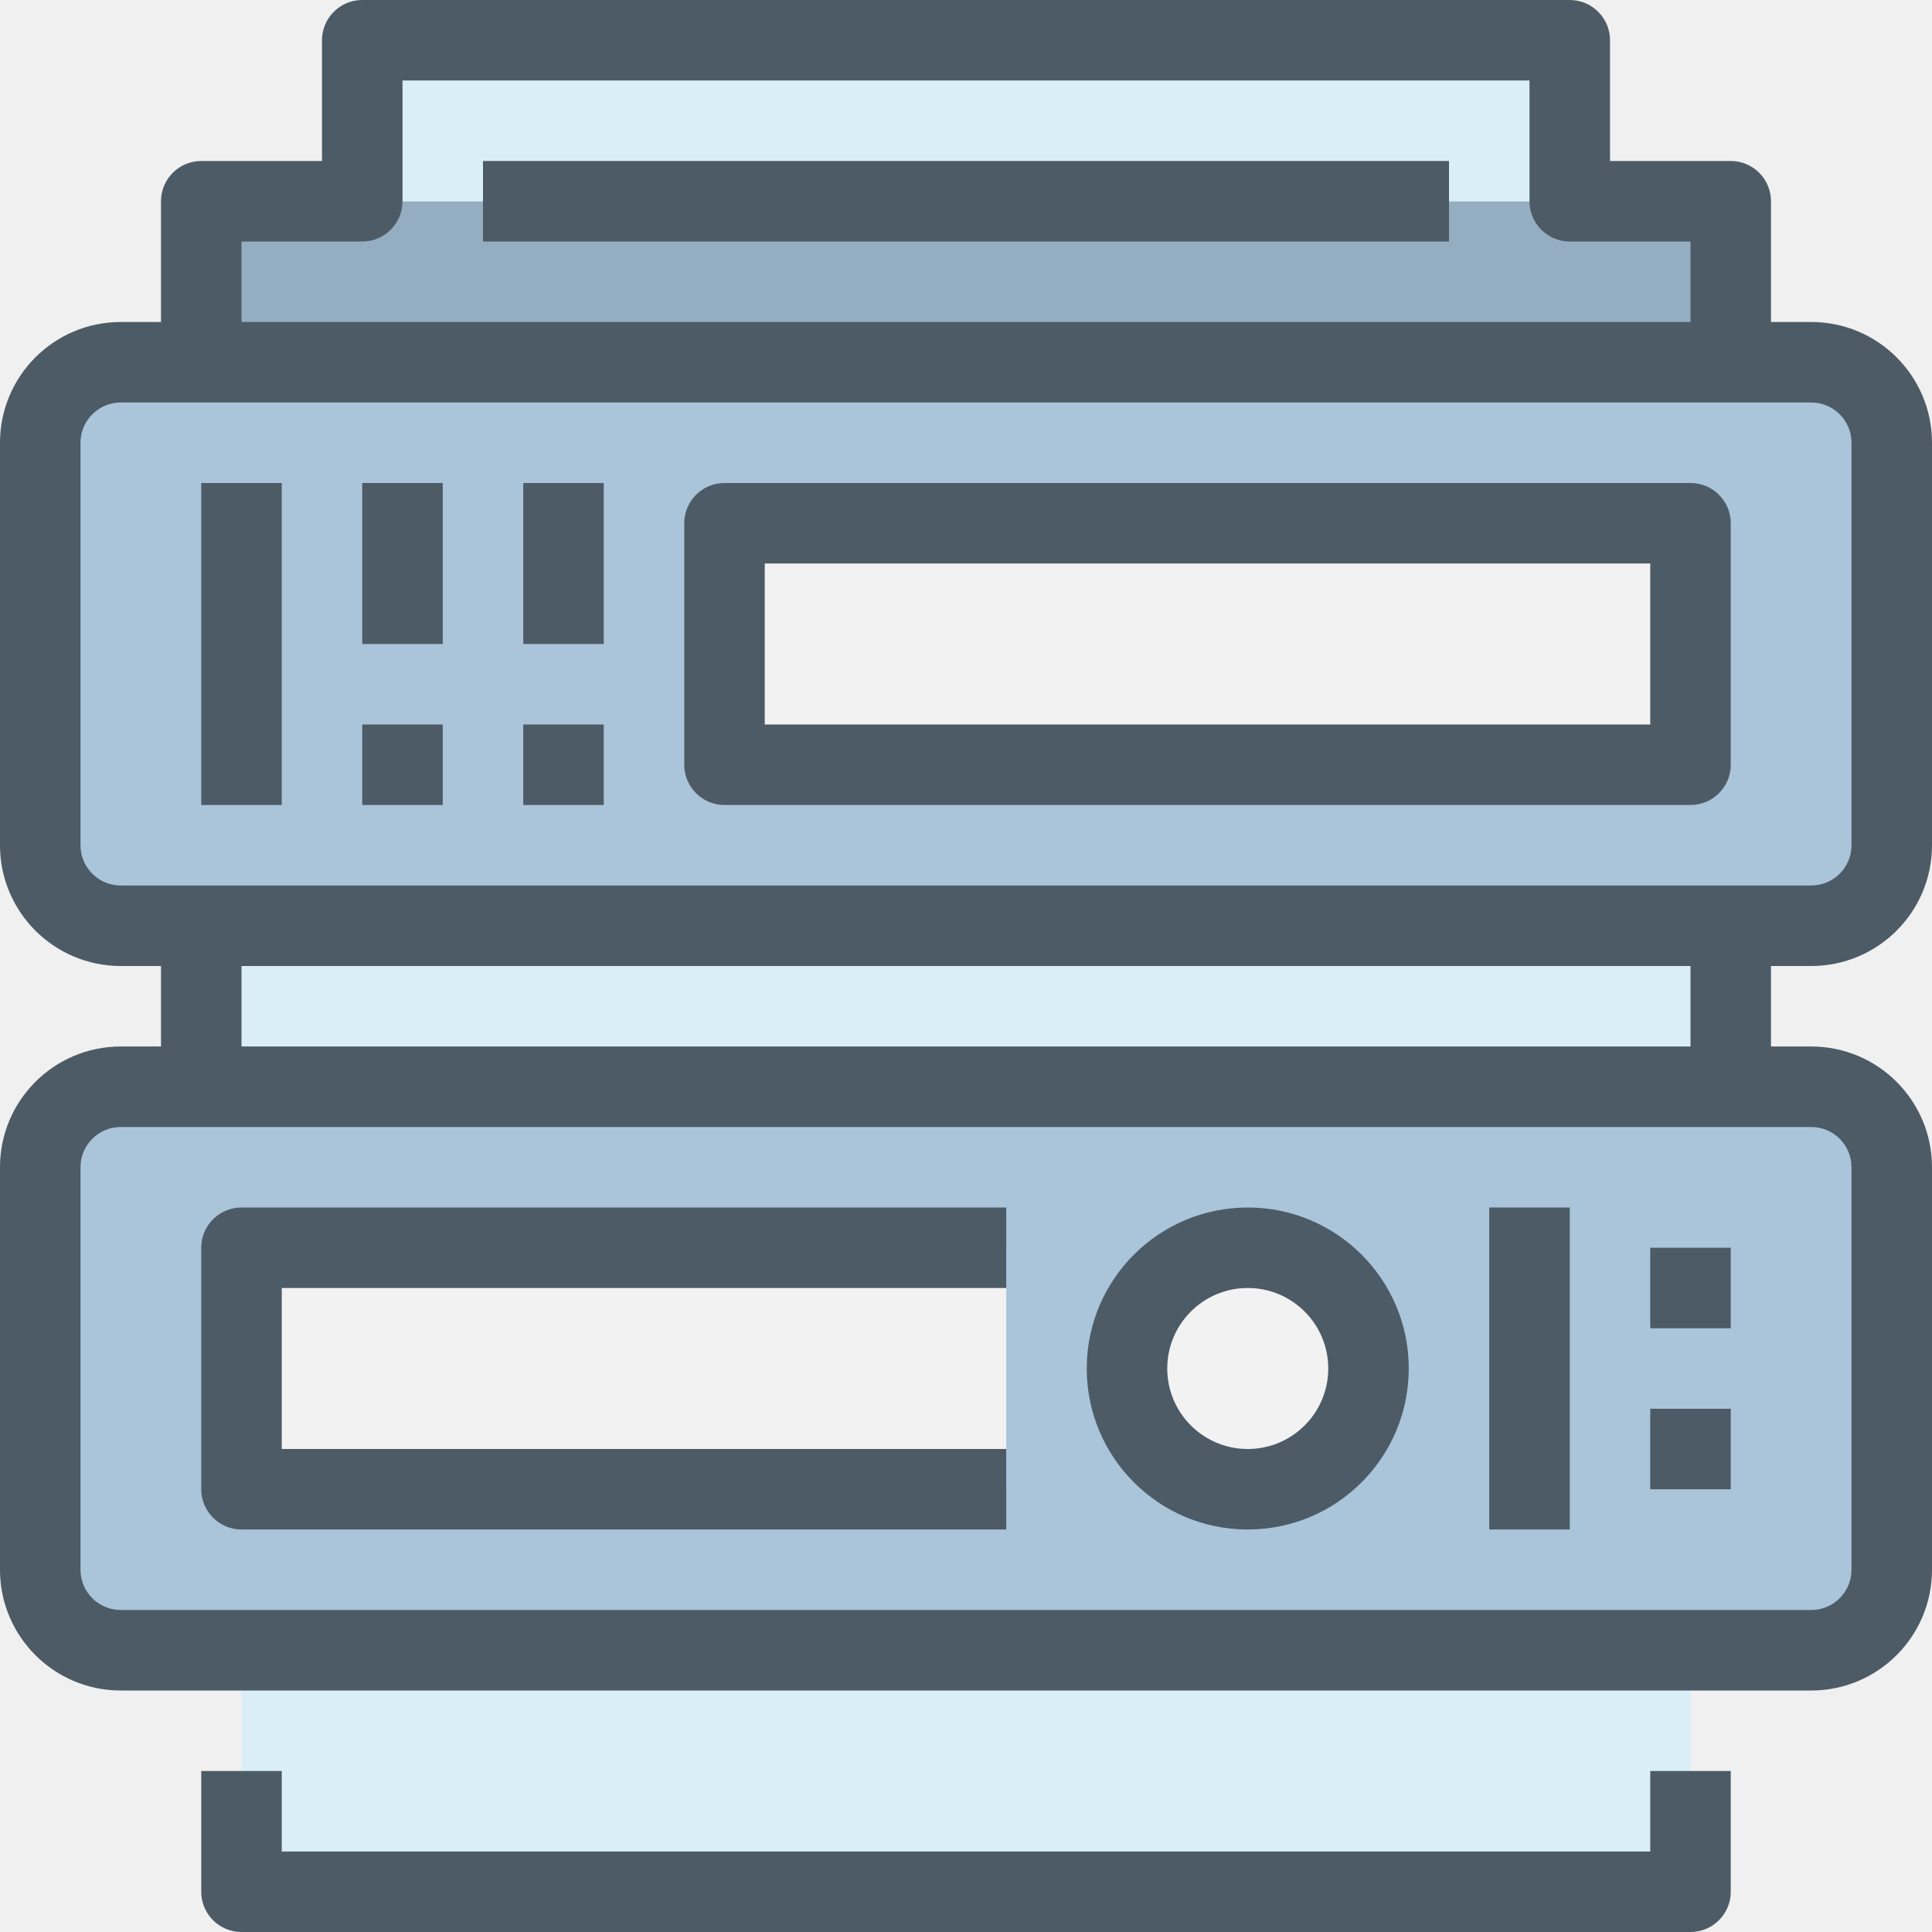
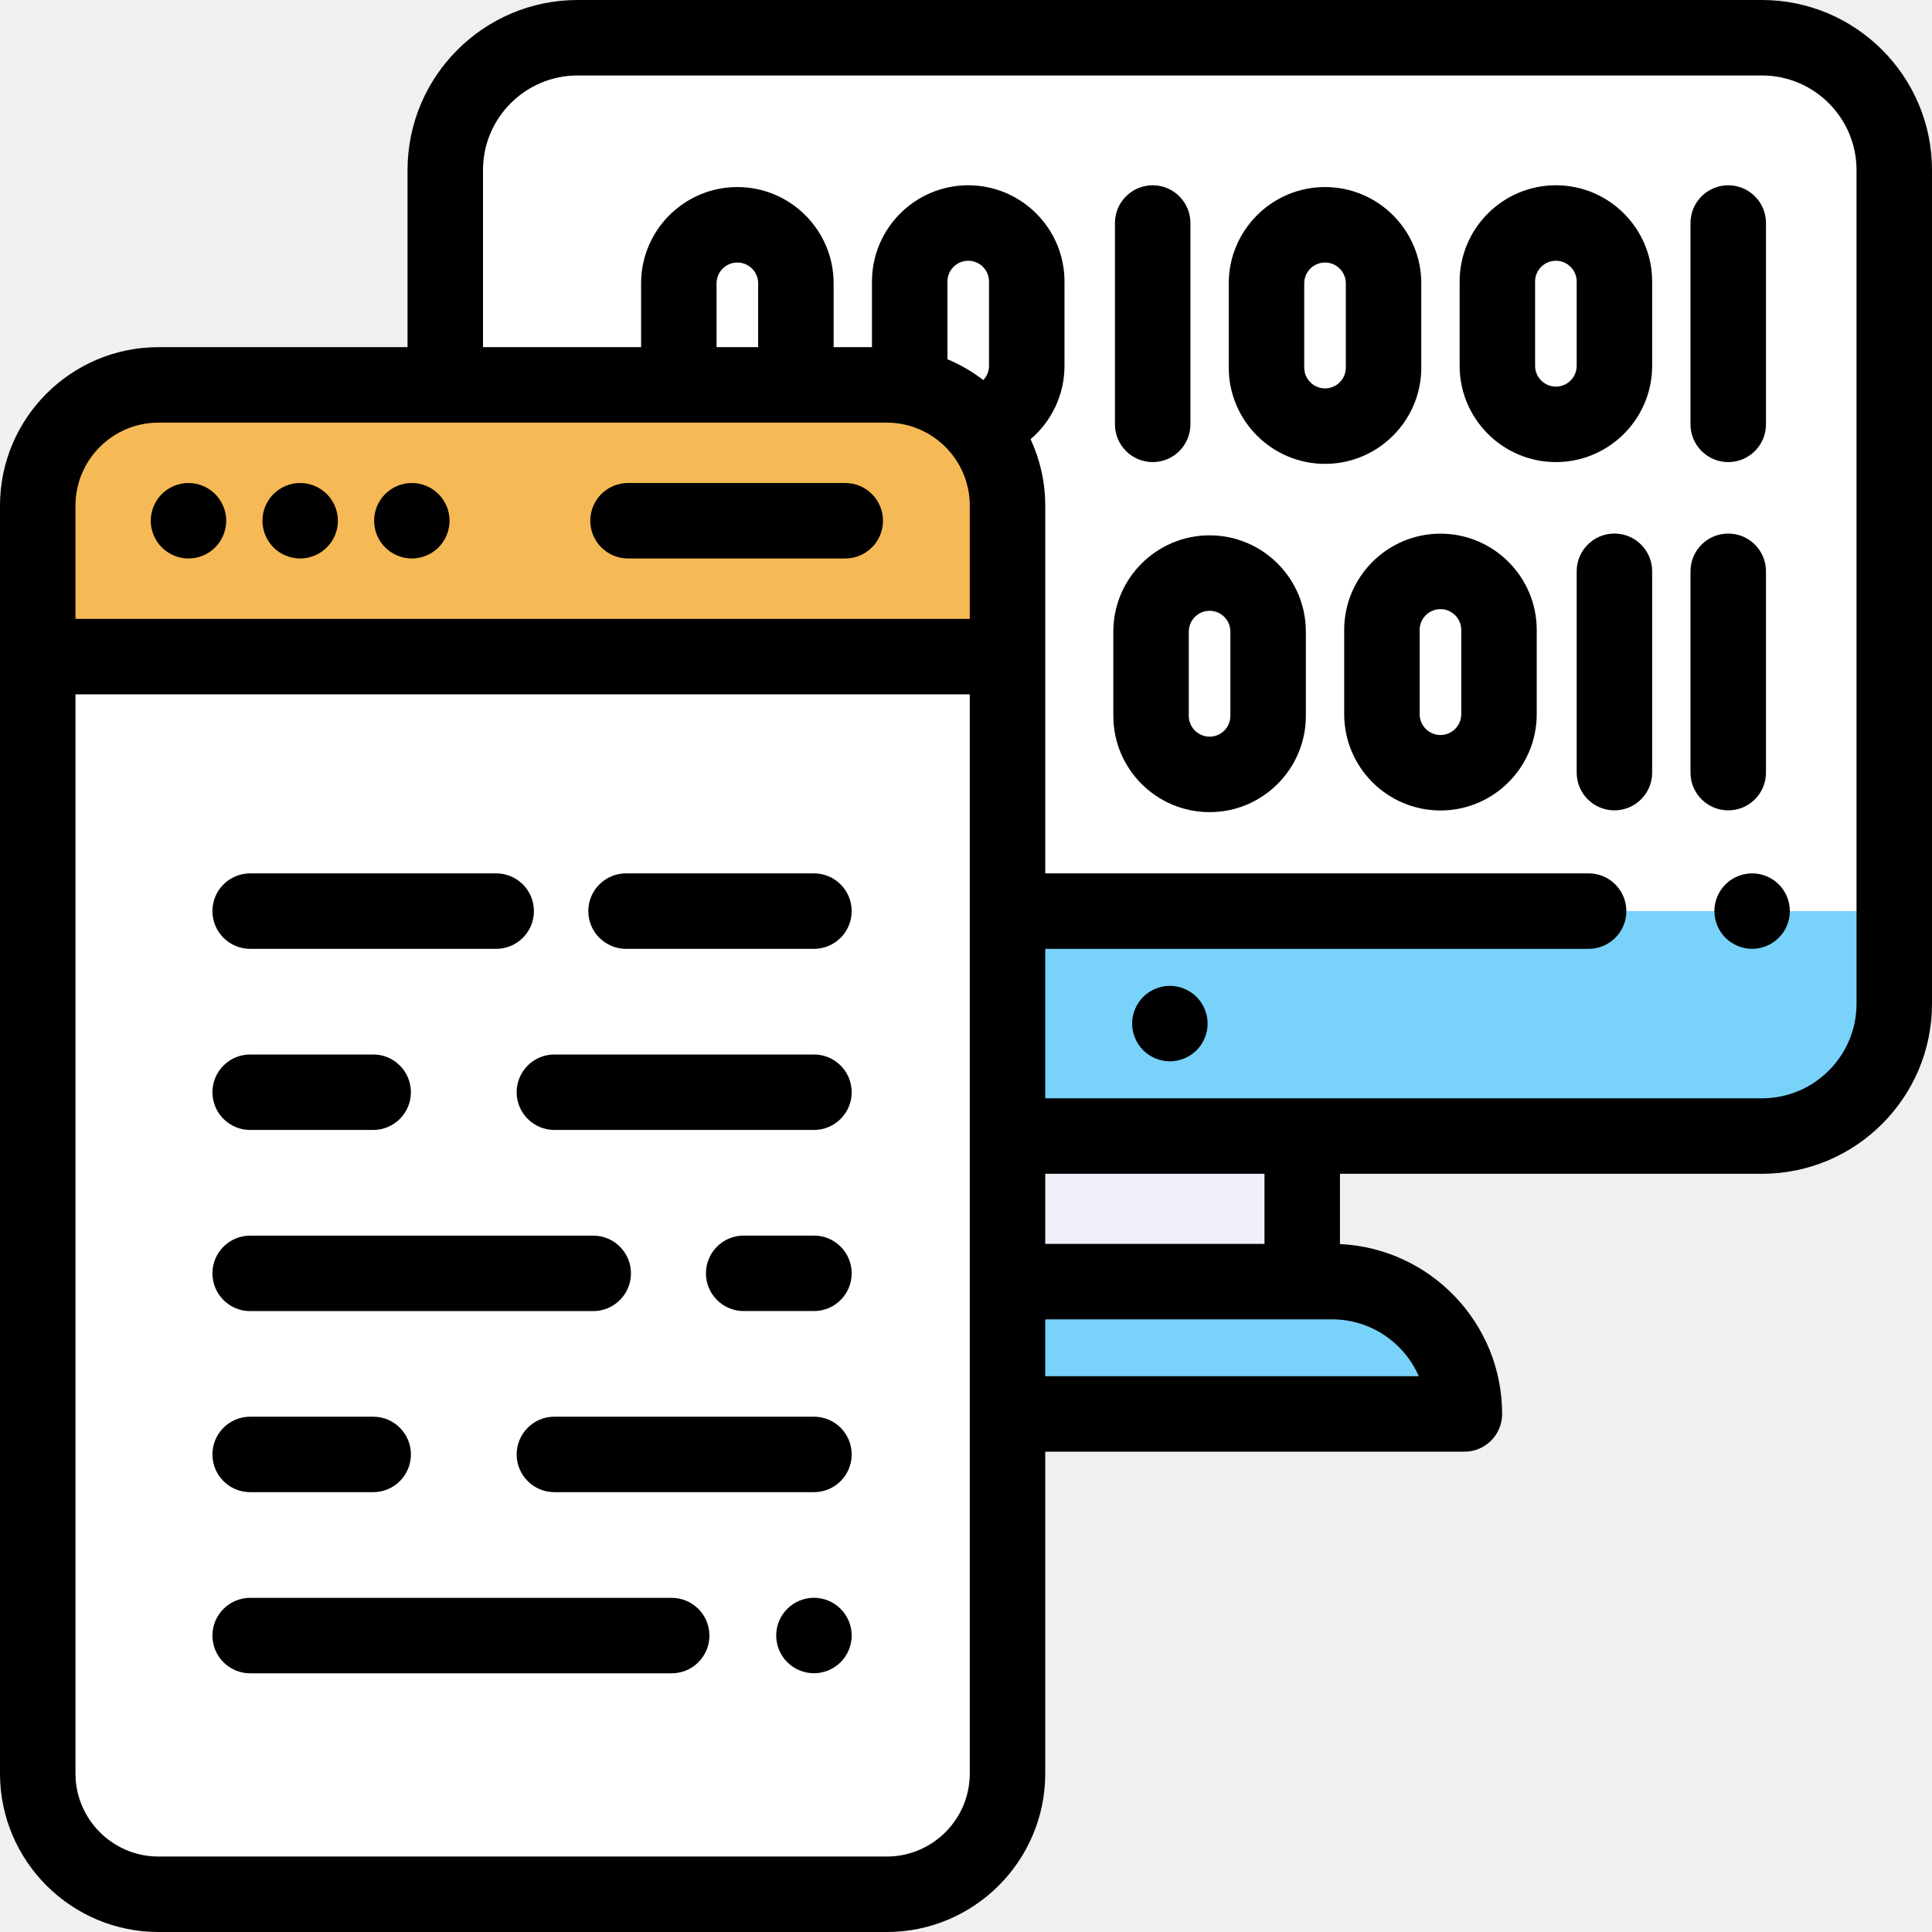
<svg xmlns="http://www.w3.org/2000/svg" version="1.1" id="Capa_1" x="0px" y="0px" viewBox="0 0 512 512" style="enable-background:new 0 0 512 512;" xml:space="preserve">
+   <rect x="267" y="301.07" style="fill:#F0F0FA;" width="78.1" height="38.574" />
+   <path style="fill:#FFFFFF;" d="M118,102V45.068C118,25.701,133.701,10,153.069,10h313.863C486.299,10,502,25.701,502,45.068V266  c0,19.368-15.701,35.068-35.068,35.068H267L118,102z" />
  <g>
-     <circle style="fill:#F2F2F2;" cx="330.667" cy="362.667" r="32" />
-     <path style="fill:#F2F2F2;" d="M64,330.667h202.667v64H64V330.667z" />
-     <path style="fill:#F2F2F2;" d="M192,138.667h256v64H192V138.667z" />
+     <path style="fill:#78D2FA;" d="M502,241.452H267v59.616h200c19.33,0,35-15.67,35-35V241.452z" />
+     <path style="fill:#78D2FA;" d="M267,374.714h121.081l0,0c0-19.37-15.702-35.072-35.072-35.072H267V374.714z" />
  </g>
-   <path style="fill:#95ADC0;" d="M458.667,53.333V96H149.333h-96V53.333H96h32h256h32H458.667z" />
-   <g>
-     <path style="fill:#D9EEF7;" d="M448,469.333v32H64v-32v-32h384V469.333z" />
-     <path style="fill:#D9EEF7;" d="M458.667,245.333V288H53.333v-42.667h96H458.667z" />
-   </g>
-   <g>
-     <path style="fill:#AAC4DA;" d="M266.667,394.667v-64H64v64H266.667z M298.667,362.667c0,17.673,14.327,32,32,32   c17.673,0,32-14.327,32-32s-14.327-32-32-32C312.994,330.667,298.667,344.994,298.667,362.667z M448,437.333H32   c-11.767-0.035-21.298-9.566-21.333-21.333V309.333C10.702,297.566,20.233,288.035,32,288h448   c11.768,0.035,21.298,9.566,21.333,21.333V416c-0.035,11.768-9.566,21.298-21.333,21.333H448z" />
-     <path style="fill:#AAC4DA;" d="M480,96H32c-11.767,0.035-21.298,9.566-21.333,21.333V224c0.035,11.767,9.566,21.298,21.333,21.333   h448c11.768-0.035,21.298-9.566,21.333-21.333V117.333C501.298,105.566,491.768,96.035,480,96z M448,202.667H192v-64h256V202.667z" />
-   </g>
-   <path style="fill:#D9EEF7;" d="M416,10.667v42.667h-32H128H96V10.667H416z" />
-   <g>
-     <path style="fill:#4C5B66;" d="M480,256c17.673,0,32-14.327,32-32V117.333c0-17.673-14.327-32-32-32h-10.667v-32   c0-5.891-4.776-10.667-10.667-10.667h-32v-32C426.667,4.776,421.891,0,416,0H96c-5.891,0-10.667,4.776-10.667,10.667v32h-32   c-5.891,0-10.667,4.776-10.667,10.667v32H32c-17.673,0-32,14.327-32,32V224c0,17.673,14.327,32,32,32h10.667v21.333H32   c-17.673,0-32,14.327-32,32V416c0,17.673,14.327,32,32,32h448c17.673,0,32-14.327,32-32V309.333c0-17.673-14.327-32-32-32h-10.667   V256H480z M64,64h32c5.891,0,10.667-4.776,10.667-10.667v-32h298.667v32C405.333,59.224,410.109,64,416,64h32v21.333H64V64z    M21.333,224V117.333c0-5.891,4.776-10.667,10.667-10.667h448c5.891,0,10.667,4.776,10.667,10.667V224   c0,5.891-4.776,10.667-10.667,10.667H32C26.109,234.667,21.333,229.891,21.333,224z M490.667,309.333V416   c0,5.891-4.776,10.667-10.667,10.667H32c-5.891,0-10.667-4.776-10.667-10.667V309.333c0-5.891,4.776-10.667,10.667-10.667h448   C485.891,298.667,490.667,303.442,490.667,309.333z M448,277.333H64V256h384V277.333z" />
-     <path style="fill:#4C5B66;" d="M437.333,490.667H74.667v-21.333H53.333v32C53.333,507.224,58.109,512,64,512h384   c5.891,0,10.667-4.776,10.667-10.667v-32h-21.333V490.667z" />
-     <path style="fill:#4C5B66;" d="M128,42.667h256V64H128V42.667z" />
-     <path style="fill:#4C5B66;" d="M53.333,128h21.333v85.333H53.333V128z" />
-     <path style="fill:#4C5B66;" d="M394.667,320H416v85.333h-21.333V320z" />
-     <path style="fill:#4C5B66;" d="M96,128h21.333v42.667H96V128z" />
-     <path style="fill:#4C5B66;" d="M138.667,128H160v42.667h-21.333V128z" />
-     <path style="fill:#4C5B66;" d="M96,192h21.333v21.333H96V192z" />
-     <path style="fill:#4C5B66;" d="M437.333,330.667h21.333V352h-21.333V330.667z" />
-     <path style="fill:#4C5B66;" d="M437.333,373.333h21.333v21.333h-21.333V373.333z" />
-     <path style="fill:#4C5B66;" d="M138.667,192H160v21.333h-21.333V192z" />
-     <path style="fill:#4C5B66;" d="M448,128H192c-5.891,0-10.667,4.776-10.667,10.667v64c0,5.891,4.776,10.667,10.667,10.667h256   c5.891,0,10.667-4.776,10.667-10.667v-64C458.667,132.776,453.891,128,448,128z M437.333,192H202.667v-42.667h234.667V192z" />
-     <path style="fill:#4C5B66;" d="M64,405.333h202.667V384h-192v-42.667h192V320H64c-5.891,0-10.667,4.776-10.667,10.667v64   C53.333,400.558,58.109,405.333,64,405.333z" />
-     <path style="fill:#4C5B66;" d="M330.667,405.333c23.564,0,42.667-19.103,42.667-42.667S354.231,320,330.667,320   S288,339.103,288,362.667S307.103,405.333,330.667,405.333z M330.667,341.333c11.782,0,21.333,9.551,21.333,21.333   c0,11.782-9.551,21.333-21.333,21.333c-11.782,0-21.333-9.551-21.333-21.333C309.333,350.885,318.885,341.333,330.667,341.333z" />
-   </g>
+   <path style="fill:#FFFFFF;" d="M235,102H42c-17.673,0-32,14.327-32,32v336c0,17.673,14.327,32,32,32h193c17.673,0,32-14.327,32-32  V134C267,116.327,252.673,102,235,102z" />
+   <path style="fill:#F5B955;" d="M232,102H45c-19.33,0-35,15.67-35,35v37h257v-37C267,117.67,251.33,102,232,102z" />
+   <path style="fill:#231F20;" d="M18.141,174h244.908" />
+   <path d="M466.932,0H153.068C128.218,0,108,20.218,108,45.068V92H42c-23.159,0-42,18.841-42,42v336c0,23.159,18.841,42,42,42h193  c23.159,0,42-18.841,42-42v-85.286h111.081c5.522,0,10-4.478,10-10c0-24.151-19.096-43.922-42.98-45.019v-18.626h111.831  C491.782,311.068,512,290.851,512,266V45.068C512,20.218,491.782,0,466.932,0z M42,112h193c12.131,0,22,9.869,22,22v30H20v-30  C20,121.869,29.869,112,42,112z M200.919,92h-11.021V75.082c0-3.039,2.472-5.511,5.511-5.511c3.038,0,5.51,2.472,5.51,5.511V92z   M262.102,96.946c0,1.455-0.579,2.783-1.518,3.778c-2.895-2.23-6.083-4.095-9.502-5.518V74.611c0-3.039,2.472-5.511,5.51-5.511  c3.039,0,5.511,2.472,5.511,5.511L262.102,96.946L262.102,96.946z M257,470c0,12.131-9.869,22-22,22H42c-12.131,0-22-9.869-22-22  V184h237V470z M376,364.714h-99v-15.072h68.101h7.908C363.281,349.642,372.131,355.851,376,364.714z M335.101,329.642H277v-18.573  h58.101V329.642z M492,266c0,13.822-11.246,25.068-25.068,25.068H345.101H277v-39.617h144c5.522,0,10-4.477,10-10s-4.478-10-10-10  H277V134c0-6.288-1.398-12.252-3.885-17.613c5.542-4.718,8.987-11.736,8.987-19.441V74.611c0-14.067-11.444-25.511-25.511-25.511  s-25.51,11.444-25.51,25.511V92h-10.162V75.082c0-14.067-11.443-25.511-25.51-25.511s-25.511,11.444-25.511,25.511V92H128V45.068  C128,31.246,139.246,20,153.068,20h313.863C480.754,20,492,31.246,492,45.068V266z" />
+   <path d="M464.33,231.45c-2.63,0-5.21,1.07-7.07,2.93s-2.93,4.44-2.93,7.07s1.069,5.21,2.93,7.07c1.86,1.86,4.44,2.93,7.07,2.93  c2.64,0,5.22-1.07,7.069-2.93c1.87-1.86,2.931-4.44,2.931-7.07s-1.061-5.21-2.931-7.07C469.54,232.52,466.96,231.45,464.33,231.45z" />
+   <path d="M310.029,261.26c-2.63,0-5.21,1.07-7.069,2.93c-1.86,1.86-2.931,4.44-2.931,7.07s1.07,5.21,2.931,7.07  c1.87,1.859,4.439,2.93,7.069,2.93c2.631,0,5.211-1.07,7.07-2.93c1.87-1.86,2.93-4.44,2.93-7.07s-1.06-5.21-2.93-7.07  C315.24,262.33,312.66,261.26,310.029,261.26z" />
+   <path d="M166.43,148H224c5.522,0,10-4.477,10-10s-4.478-10-10-10h-57.57c-5.522,0-10,4.477-10,10S160.907,148,166.43,148z" />
+   <path d="M79.55,148c2.63,0,5.21-1.07,7.06-2.93c1.87-1.86,2.94-4.44,2.94-7.07s-1.07-5.21-2.94-7.07c-1.85-1.86-4.43-2.93-7.06-2.93  c-2.64,0-5.22,1.07-7.08,2.93s-2.92,4.44-2.92,7.07c0,2.64,1.06,5.21,2.92,7.07S76.91,148,79.55,148z" />
+   <path d="M49.95,148c2.64,0,5.21-1.07,7.069-2.93c1.86-1.86,2.931-4.44,2.931-7.07s-1.07-5.21-2.931-7.07  c-1.859-1.86-4.43-2.93-7.069-2.93c-2.631,0-5.21,1.07-7.07,2.93s-2.93,4.44-2.93,7.07s1.069,5.21,2.93,7.07S47.319,148,49.95,148z" />
+   <path d="M109.14,148c2.63,0,5.21-1.07,7.07-2.93c1.859-1.86,2.93-4.44,2.93-7.07s-1.07-5.21-2.93-7.07s-4.44-2.93-7.07-2.93  s-5.21,1.07-7.07,2.93c-1.859,1.86-2.93,4.44-2.93,7.07c0,2.64,1.07,5.21,2.93,7.07C103.93,146.93,106.51,148,109.14,148z" />
+   <path d="M305.474,122.457c5.522,0,10-4.477,10-10V59.1c0-5.523-4.478-10-10-10s-10,4.477-10,10v53.357  C295.474,117.98,299.951,122.457,305.474,122.457z" />
+   <path d="M458,122.457c5.522,0,10-4.477,10-10V59.1c0-5.523-4.478-10-10-10s-10,4.477-10,10v53.357  C448,117.98,452.478,122.457,458,122.457z" />
+   <path d="M376.656,97.417V75.082c0-14.067-11.444-25.511-25.511-25.511s-25.511,11.444-25.511,25.511v22.335  c0,14.067,11.444,25.511,25.511,25.511S376.656,111.484,376.656,97.417z M356.656,97.417c0,3.039-2.472,5.511-5.511,5.511  s-5.511-2.472-5.511-5.511V75.082c0-3.039,2.472-5.511,5.511-5.511s5.511,2.472,5.511,5.511V97.417z" />
+   <path d="M412.328,49.1c-14.066,0-25.511,11.444-25.511,25.511v22.335c0,14.067,11.444,25.511,25.511,25.511  s25.511-11.444,25.511-25.511V74.611C437.839,60.544,426.395,49.1,412.328,49.1z M417.839,96.946c0,3.039-2.472,5.511-5.511,5.511  s-5.511-2.472-5.511-5.511V74.611c0-3.039,2.472-5.511,5.511-5.511s5.511,2.472,5.511,5.511V96.946z" />
+   <path d="M427.839,141.397c-5.522,0-10,4.477-10,10v53.356c0,5.523,4.478,10,10,10s10-4.477,10-10v-53.356  C437.839,145.875,433.361,141.397,427.839,141.397z" />
+   <path d="M468,204.754v-53.356c0-5.523-4.478-10-10-10s-10,4.477-10,10v53.356c0,5.523,4.478,10,10,10S468,210.277,468,204.754z" />
+   <path d="M320.555,141.869c-14.066,0-25.511,11.444-25.511,25.511v22.335c0,14.067,11.444,25.511,25.511,25.511  s25.511-11.444,25.511-25.511V167.38C346.065,153.313,334.621,141.869,320.555,141.869z M326.065,189.715  c0,3.039-2.472,5.511-5.511,5.511s-5.511-2.472-5.511-5.511V167.38c0-3.039,2.472-5.511,5.511-5.511s5.511,2.472,5.511,5.511  V189.715z" />
+   <path d="M381.737,141.427c-14.066,0-25.511,11.444-25.511,25.511v22.335c0,14.067,11.444,25.511,25.511,25.511  s25.511-11.444,25.511-25.511v-22.335C407.248,152.871,395.804,141.427,381.737,141.427z M387.248,189.273  c0,3.039-2.472,5.511-5.511,5.511s-5.511-2.472-5.511-5.511v-22.335c0-3.039,2.472-5.511,5.511-5.511s5.511,2.472,5.511,5.511  V189.273z" />
+   <path d="M66.296,251.452h65.199c5.522,0,10-4.477,10-10s-4.478-10-10-10H66.296c-5.522,0-10,4.477-10,10  S60.773,251.452,66.296,251.452z" />
+   <path d="M165.907,251.452h49.797c5.522,0,10-4.477,10-10s-4.478-10-10-10h-49.797c-5.522,0-10,4.477-10,10  S160.385,251.452,165.907,251.452z" />
+   <path d="M215.704,327.442h-18.62c-5.522,0-10,4.478-10,10s4.478,10,10,10h18.62c5.522,0,10-4.478,10-10  S221.227,327.442,215.704,327.442z" />
+   <path d="M66.296,347.455h90.913c5.522,0,10-4.478,10-10s-4.478-10-10-10H66.296c-5.522,0-10,4.478-10,10  S60.773,347.455,66.296,347.455z" />
+   <path d="M66.296,299.45h32.6c5.522,0,10-4.478,10-10s-4.478-10-10-10h-32.6c-5.522,0-10,4.478-10,10S60.773,299.45,66.296,299.45z" />
+   <path d="M136.921,289.45c0,5.522,4.478,10,10,10h68.783c5.522,0,10-4.478,10-10s-4.478-10-10-10h-68.783  C141.398,279.45,136.921,283.928,136.921,289.45z" />
+   <path d="M215.7,423.43c-2.631,0-5.2,1.07-7.07,2.93c-1.86,1.86-2.93,4.44-2.93,7.07s1.069,5.21,2.93,7.07  c1.87,1.859,4.439,2.93,7.07,2.93c2.64,0,5.21-1.07,7.069-2.93c1.87-1.86,2.94-4.44,2.94-7.07s-1.07-5.21-2.94-7.07  C220.91,424.5,218.34,423.43,215.7,423.43z" />
+   <path d="M178,423.445H66.296c-5.522,0-10,4.478-10,10s4.478,10,10,10H178c5.522,0,10-4.478,10-10S183.522,423.445,178,423.445z" />
+   <path d="M66.296,395.44h32.6c5.522,0,10-4.478,10-10s-4.478-10-10-10h-32.6c-5.522,0-10,4.478-10,10S60.773,395.44,66.296,395.44z" />
+   <path d="M215.704,375.44h-68.783c-5.522,0-10,4.478-10,10s4.478,10,10,10h68.783c5.522,0,10-4.478,10-10  S221.227,375.44,215.704,375.44z" />
  <g>
</g>
  <g>
</g>
  <g>
</g>
  <g>
</g>
  <g>
</g>
  <g>
</g>
  <g>
</g>
  <g>
</g>
  <g>
</g>
  <g>
</g>
  <g>
</g>
  <g>
</g>
  <g>
</g>
  <g>
</g>
  <g>
</g>
</svg>
